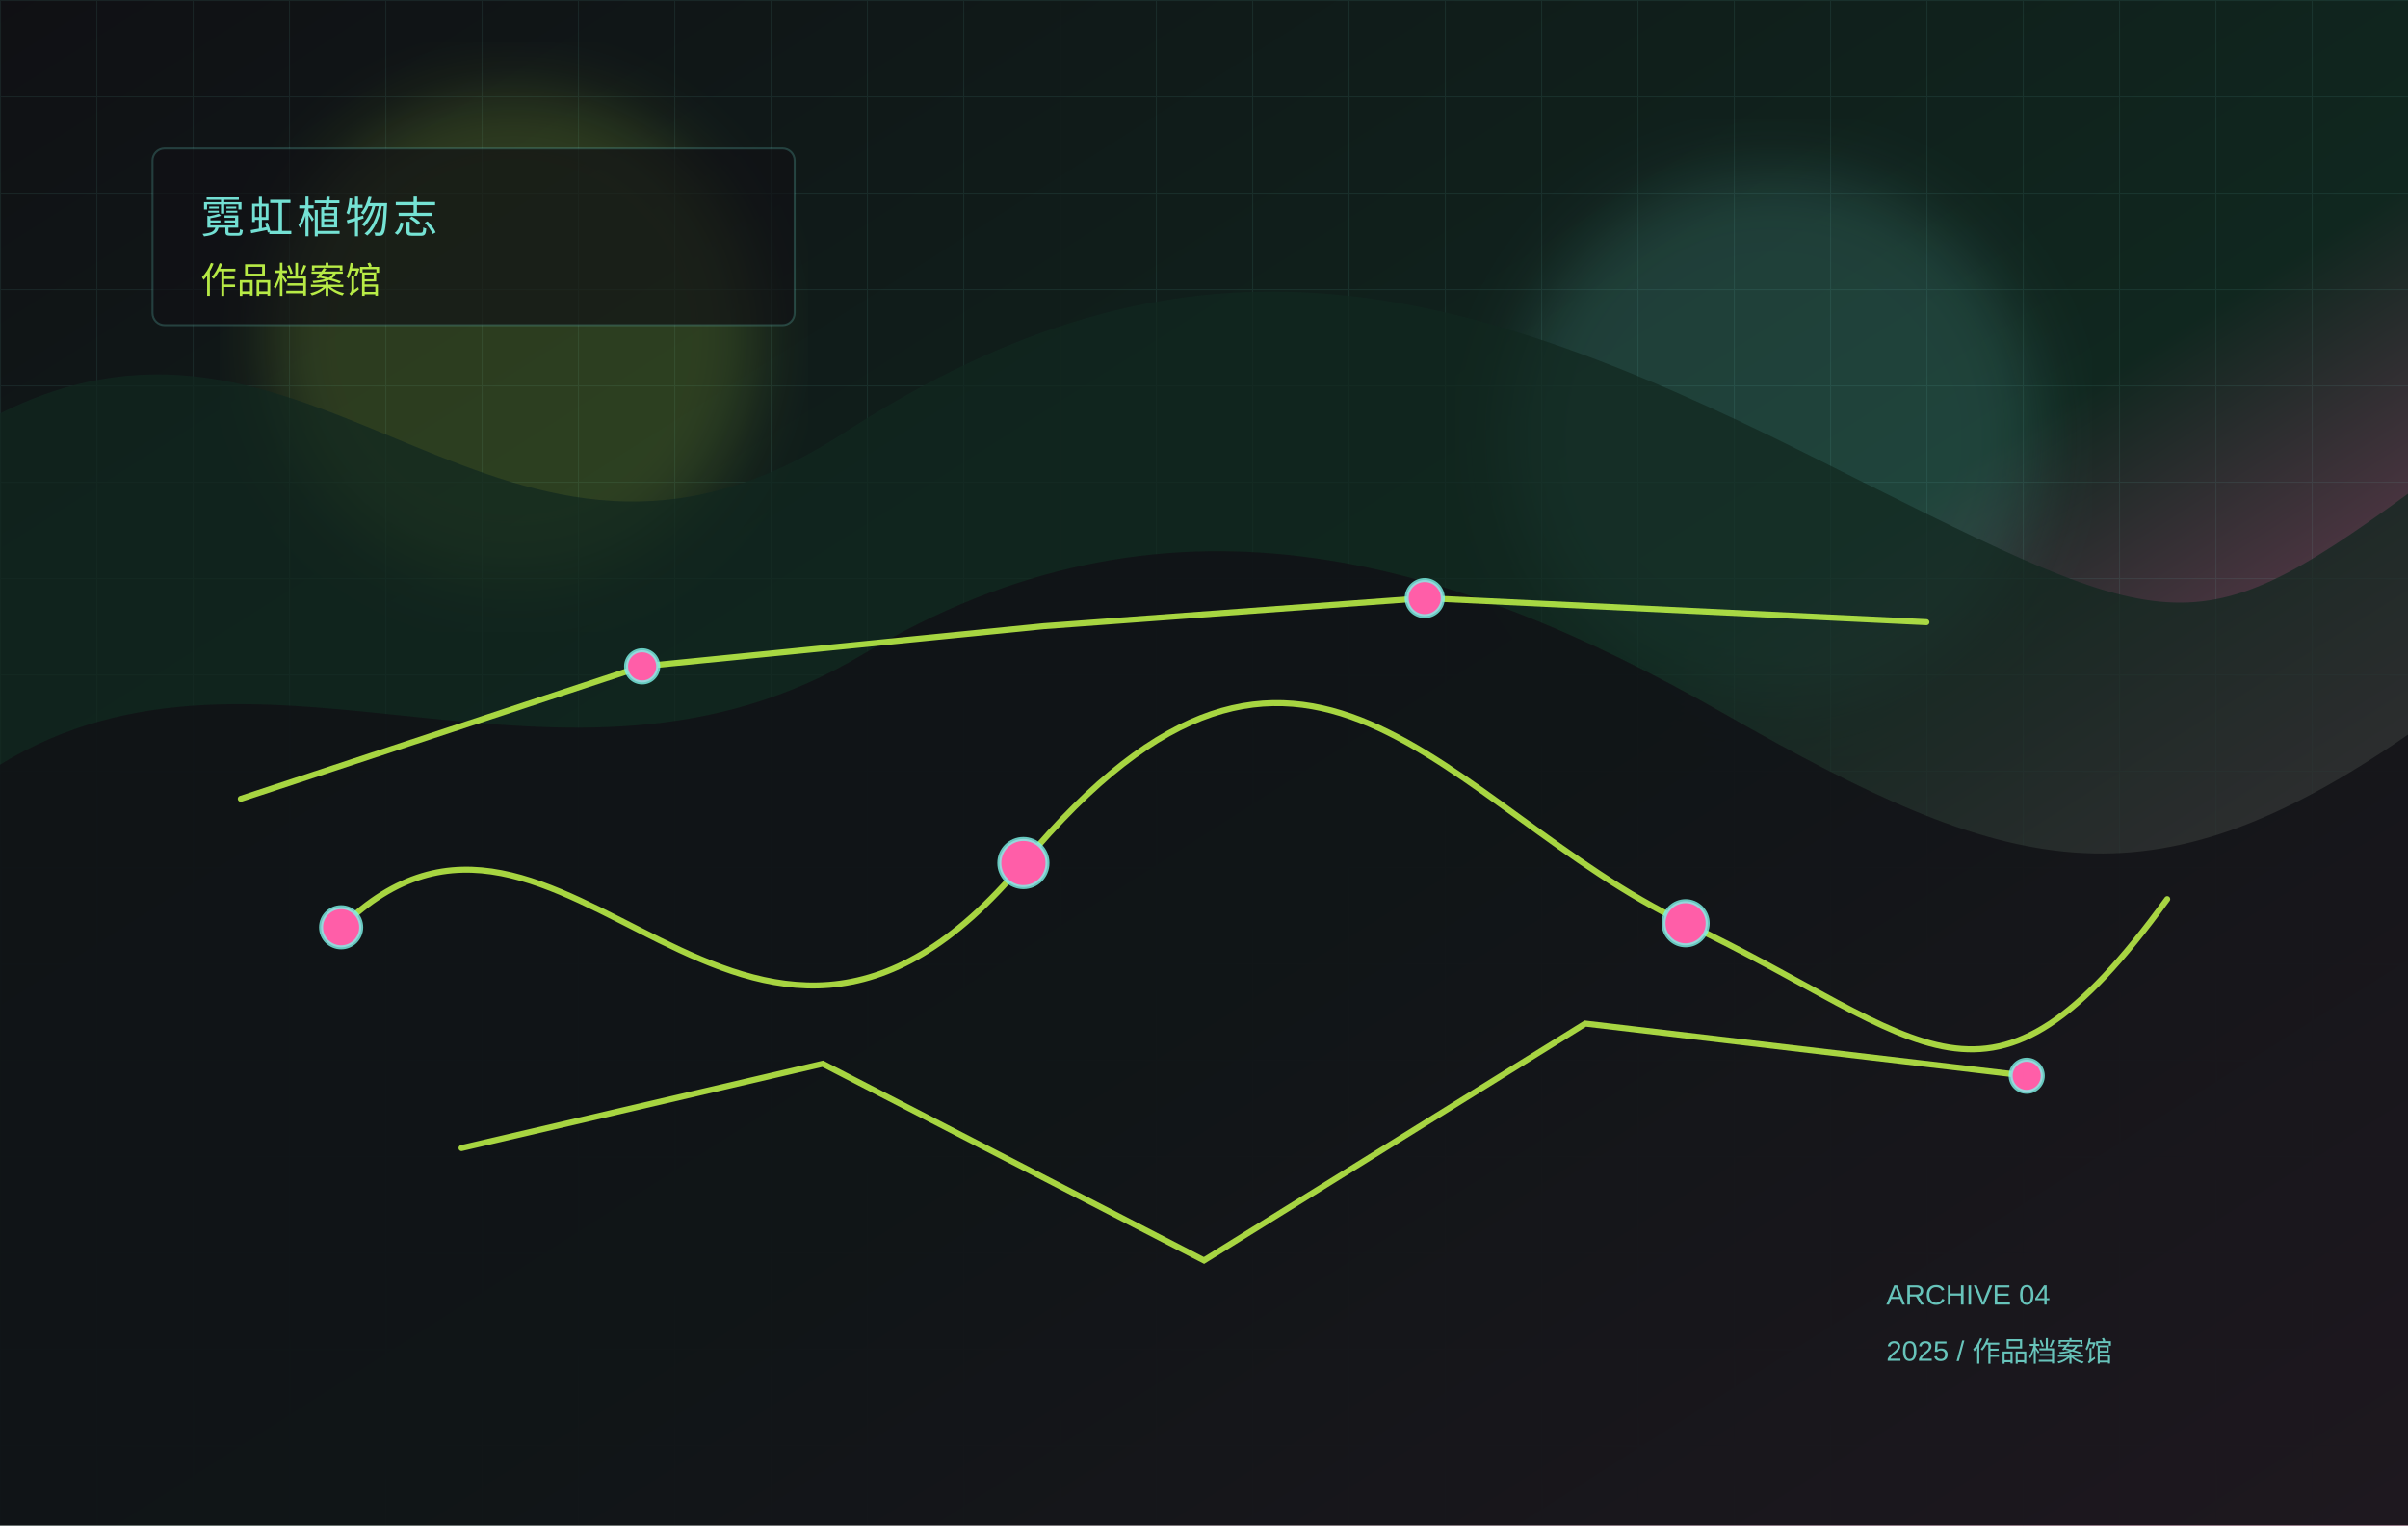
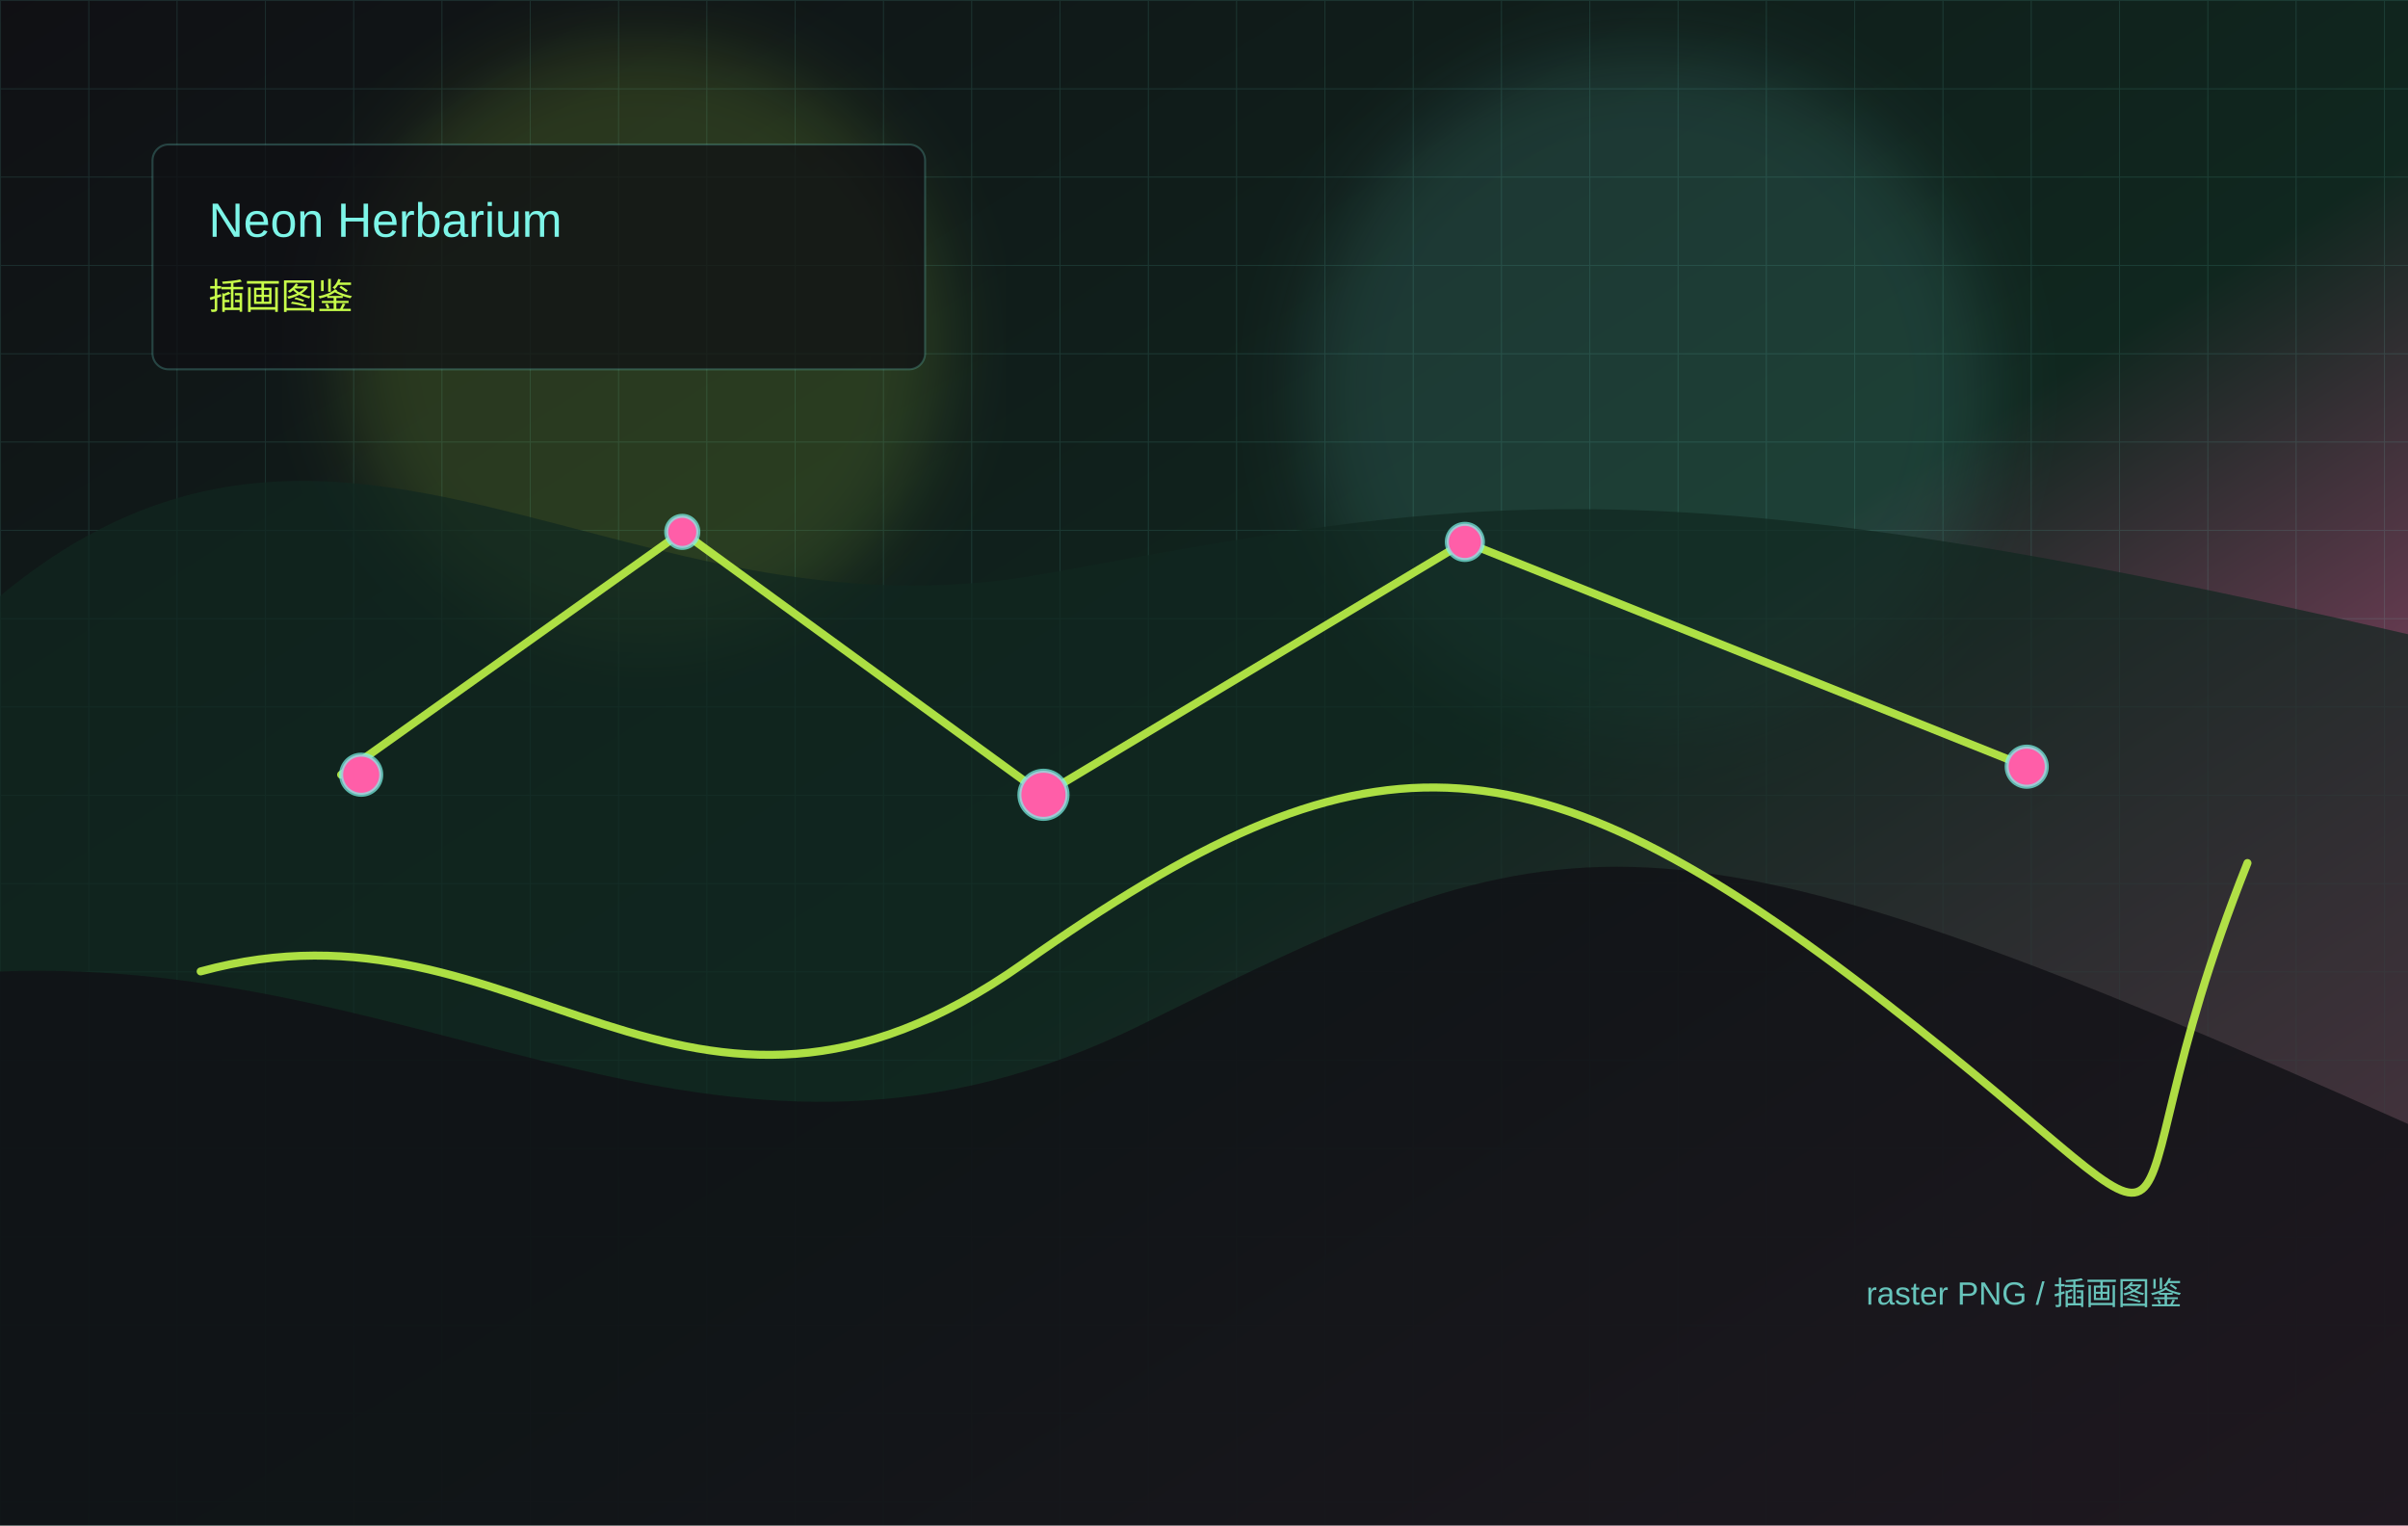
<svg xmlns="http://www.w3.org/2000/svg" viewBox="0 0 1200 760" role="img" aria-labelledby="title desc">
  <defs>
-     <linearGradient id="sky" x1="0" y1="0" x2="1" y2="1">
+     <linearGradient id="g" x1="0" y1="0" x2="1" y2="1">
      <stop offset="0" stop-color="#101014" />
-       <stop offset="0.56" stop-color="#10271f" />
+       <stop offset=".55" stop-color="#10271f" />
      <stop offset="1" stop-color="#ff5ea8" />
    </linearGradient>
-     <pattern id="grid" width="48" height="48" patternUnits="userSpaceOnUse">
-       <path d="M48 0H0V48" fill="none" stroke="#7df5e8" stroke-opacity=".12" stroke-width="1" />
+     <pattern id="grid" width="44" height="44" patternUnits="userSpaceOnUse">
+       <path d="M44 0H0V44" fill="none" stroke="#7df5e8" stroke-opacity=".11" />
    </pattern>
-     <filter id="soft">
-       <feGaussianBlur stdDeviation="16" />
+     <filter id="blur">
+       <feGaussianBlur stdDeviation="18" />
    </filter>
  </defs>
-   <rect width="1200" height="760" fill="url(#sky)" />
-   <rect width="1200" height="760" fill="url(#grid)" opacity=".65" />
-   <circle cx="256" cy="168" r="122" fill="#c8ff4a" opacity=".16" filter="url(#soft)" />
-   <circle cx="884" cy="218" r="132" fill="#7df5e8" opacity=".14" filter="url(#soft)" />
-   <path d="M0 206 C 160 126, 250 326, 420 216 S 720 136, 900 226 S 1090 326, 1200 246 V760 H0Z" fill="#10271f" opacity=".72" />
-   <path d="M0 381 C 130 301, 280 416, 430 326 S 720 276, 860 356 S 1070 456, 1200 366 V760 H0Z" fill="#101014" opacity=".78" />
-   <g fill="none" stroke="#c8ff4a" stroke-width="3" stroke-linecap="round" opacity=".82">
-     <path d="M170 462 C280 354, 370 598, 510 430 S720 403, 840 460 S990 572, 1080 448" />
-     <path d="M120 398 L320 332 L520 312 L710 298 L960 310" />
-     <path d="M230 572 L410 530 L600 628 L790 510 L1010 536" />
+   <rect width="1200" height="760" fill="url(#g)" />
+   <rect width="1200" height="760" fill="url(#grid)" />
+   <circle cx="321" cy="171" r="150" fill="#c8ff4a" opacity=".14" filter="url(#blur)" />
+   <circle cx="821" cy="196" r="170" fill="#7df5e8" opacity=".12" filter="url(#blur)" />
+   <path d="M0 297 C170 156, 310 324, 520 286 S820 228, 1200 316 V760 H0Z" fill="#10271f" opacity=".7" />
+   <path d="M0 484 C220 476, 360 614, 570 510 S820 390, 1200 560 V760 H0Z" fill="#101014" opacity=".78" />
+   <g fill="none" stroke="#c8ff4a" stroke-width="4" stroke-linecap="round" opacity=".85">
+     <path d="M100 484 C260 440, 340 600, 510 480 S760 360, 940 500 S1040 630, 1120 430" />
+     <path d="M170 386 L340 265 L520 396 L730 270 L1010 382" />
  </g>
-   <g fill="#ff5ea8" stroke="#7df5e8" stroke-opacity=".8" stroke-width="2">
-     <circle cx="170" cy="462" r="10" />
-     <circle cx="320" cy="332" r="8" />
-     <circle cx="510" cy="430" r="12" />
-     <circle cx="710" cy="298" r="9" />
-     <circle cx="840" cy="460" r="11" />
-     <circle cx="1010" cy="536" r="8" />
+   <g fill="#ff5ea8" stroke="#7df5e8" stroke-opacity=".7" stroke-width="2">
+     <circle cx="180" cy="386" r="10" />
+     <circle cx="340" cy="265" r="8" />
+     <circle cx="520" cy="396" r="12" />
+     <circle cx="730" cy="270" r="9" />
+     <circle cx="1010" cy="382" r="10" />
  </g>
-   <g opacity=".9">
-     <rect x="76" y="74" width="320" height="88" rx="6" fill="#101014" fill-opacity=".72" stroke="#7df5e8" stroke-opacity=".22" />
-     <text x="100" y="116" fill="#7df5e8" font-family="Arial, sans-serif" font-size="22" letter-spacing="2">霓虹植物志</text>
-     <text x="100" y="146" fill="#c8ff4a" font-family="Arial, sans-serif" font-size="18">作品档案馆</text>
-   </g>
-   <g font-family="Arial, sans-serif" font-size="14" fill="#7df5e8" opacity=".78">
-     <text x="940" y="650">ARCHIVE 04</text>
-     <text x="940" y="678">2025 / 作品档案馆</text>
-   </g>
+   <rect x="76" y="72" width="385" height="112" rx="8" fill="#101014" fill-opacity=".72" stroke="#7df5e8" stroke-opacity=".22" />
+   <text x="104" y="118" fill="#7df5e8" font-family="Arial, sans-serif" font-size="24">Neon Herbarium</text>
+   <text x="104" y="154" fill="#c8ff4a" font-family="Arial, sans-serif" font-size="18">插画图鉴</text>
+   <text x="930" y="650" fill="#7df5e8" opacity=".78" font-family="Arial, sans-serif" font-size="16">raster PNG / 插画图鉴</text>
</svg>
